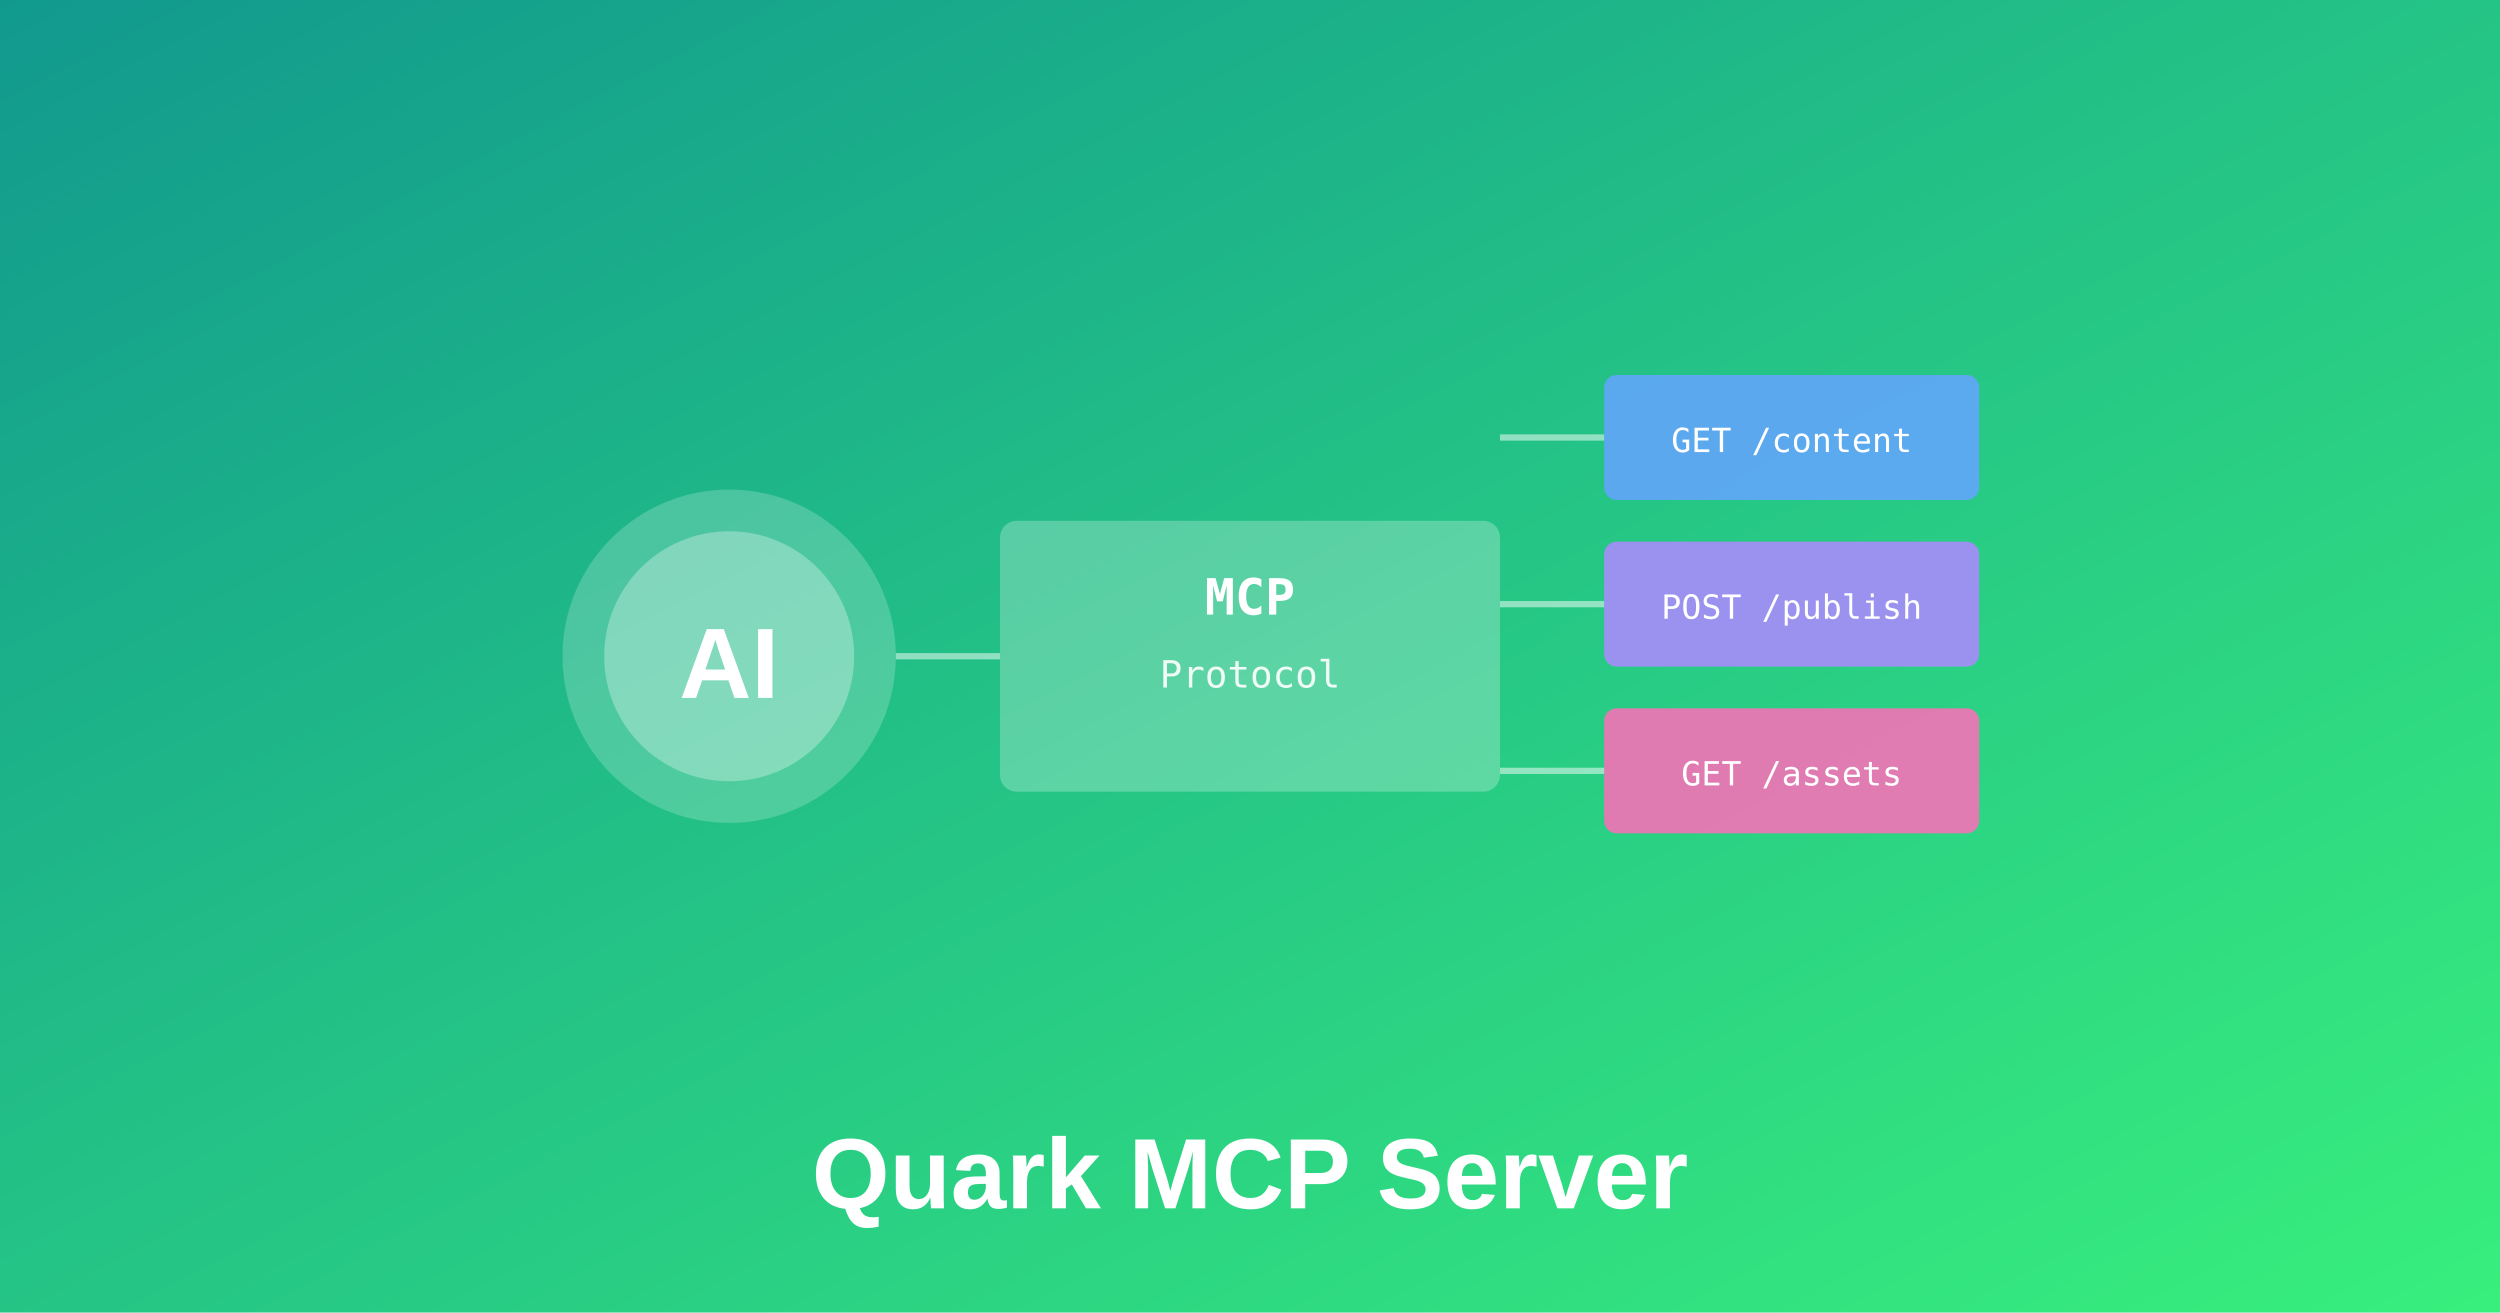
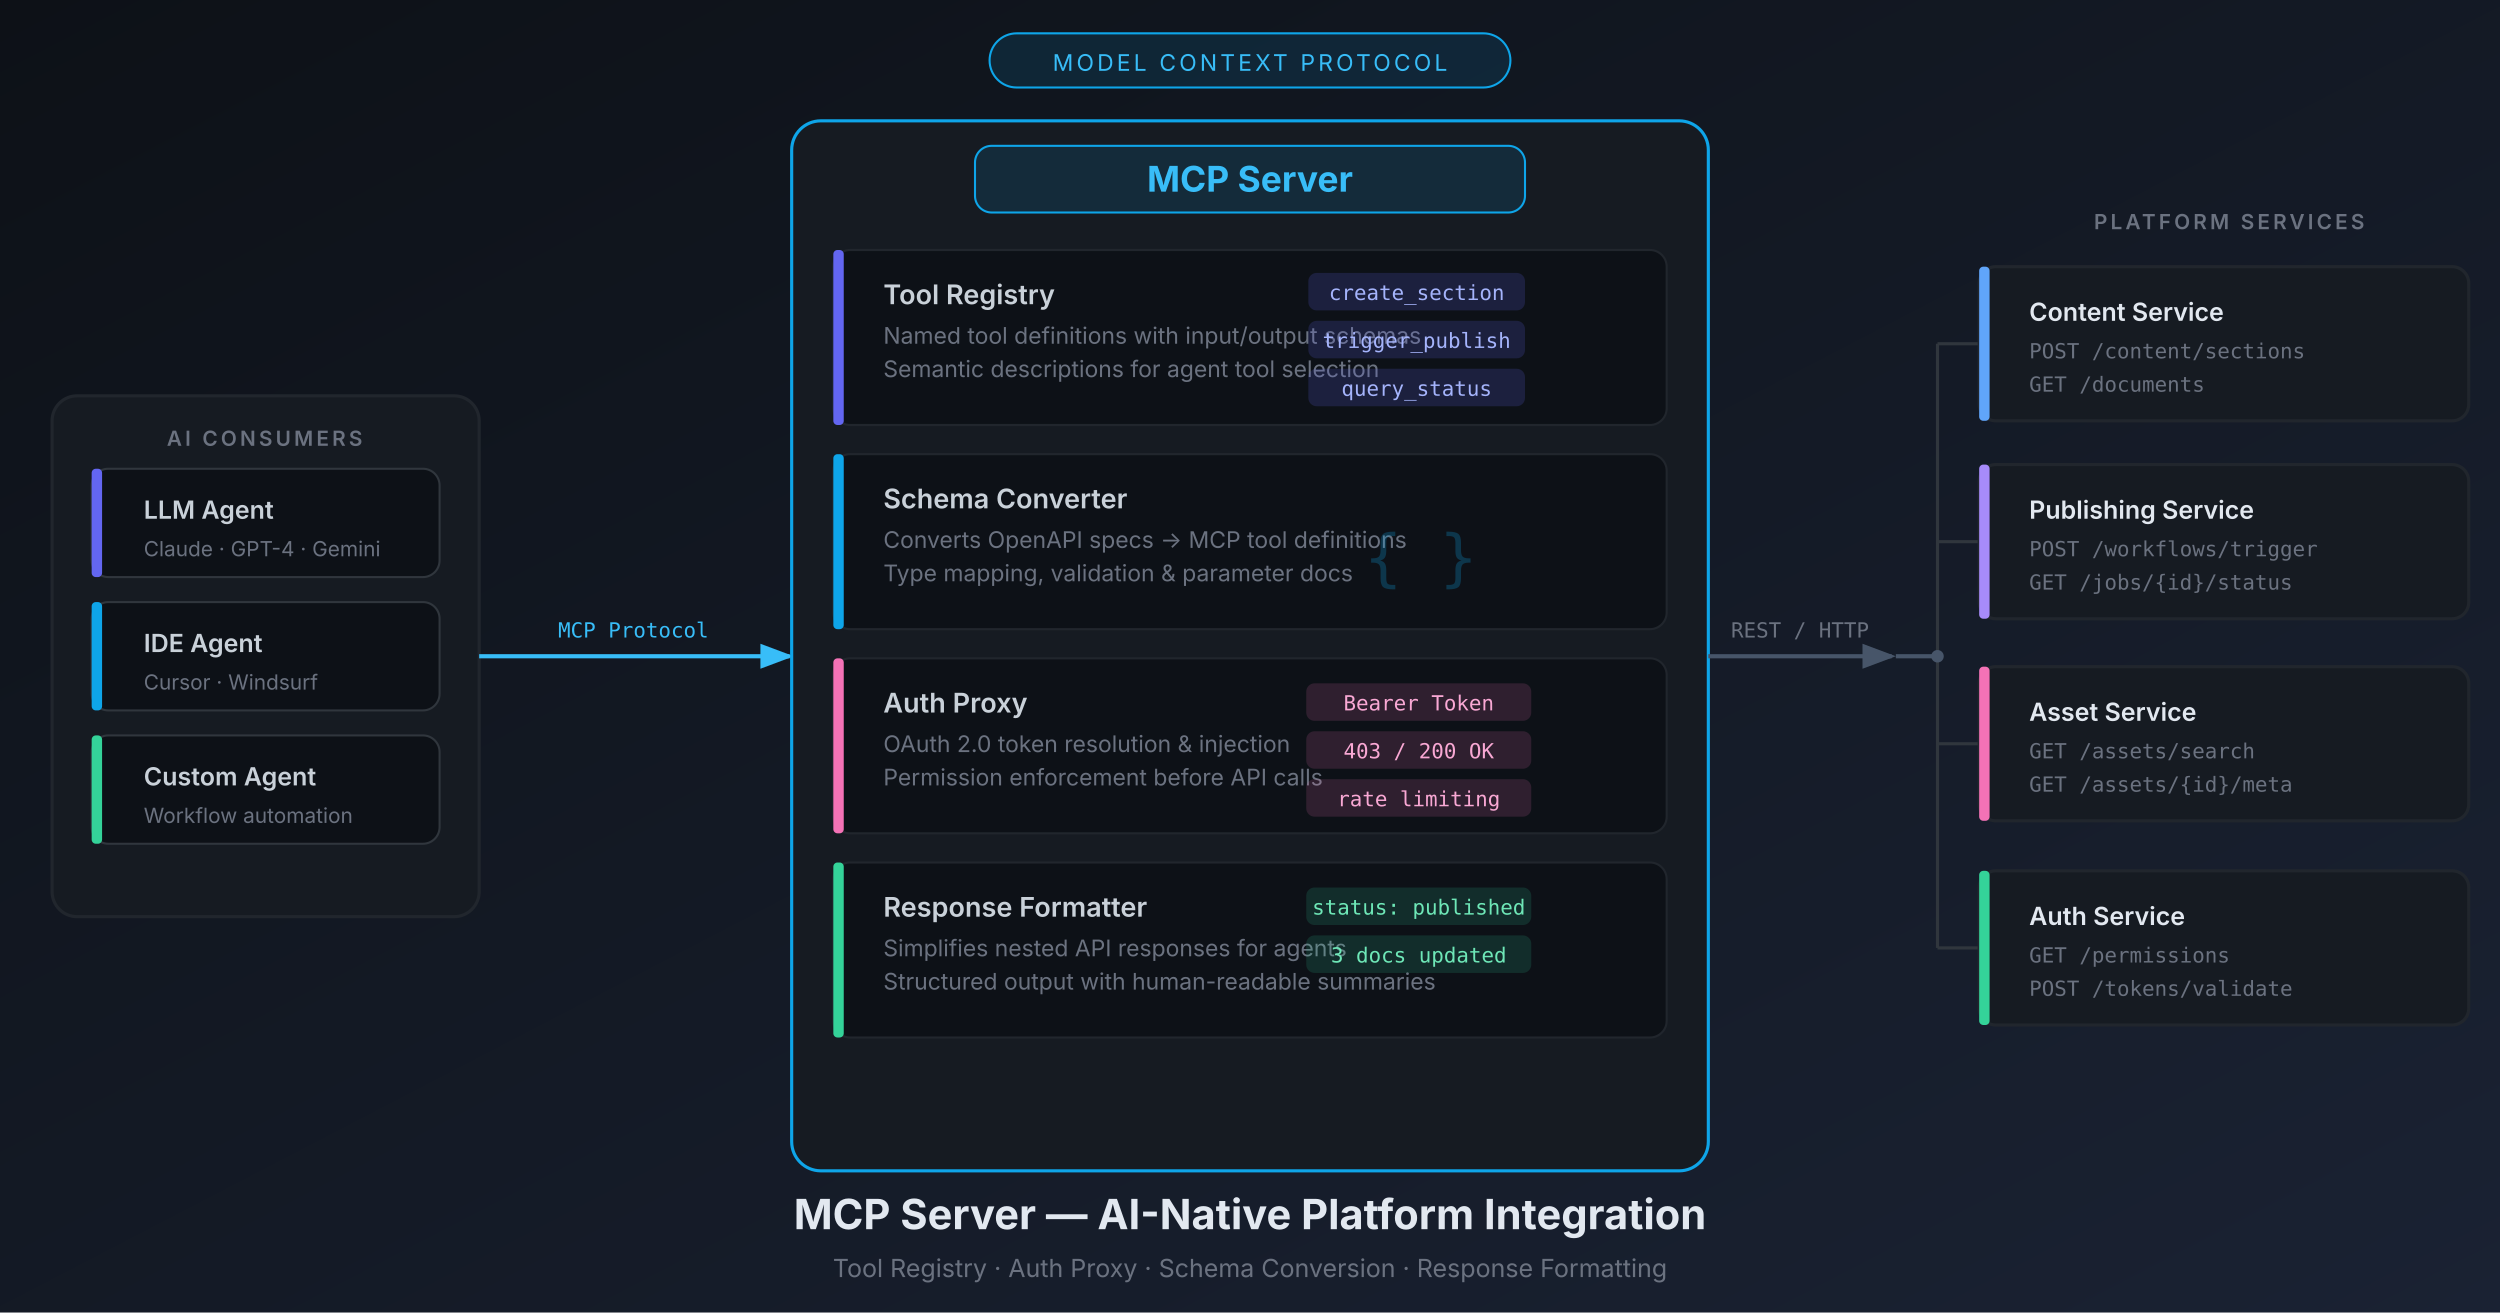
<svg xmlns="http://www.w3.org/2000/svg" width="1200" height="630" viewBox="0 0 1200 630">
  <defs>
-     <linearGradient id="bgGrad2" x1="0%" y1="0%" x2="100%" y2="100%">
-       <stop offset="0%" style="stop-color:#11998e;stop-opacity:1" />
-       <stop offset="100%" style="stop-color:#38ef7d;stop-opacity:1" />
+     <linearGradient id="bg" x1="0%" y1="0%" x2="100%" y2="100%">
+       <stop offset="0%" stop-color="#0d1117" />
+       <stop offset="100%" stop-color="#1a2233" />
    </linearGradient>
+     <marker id="arrowBlue" markerWidth="8" markerHeight="6" refX="7" refY="3" orient="auto">
+       <polygon points="0 0, 8 3, 0 6" fill="#38bdf8" />
+     </marker>
+     <marker id="arrowGray" markerWidth="8" markerHeight="6" refX="7" refY="3" orient="auto">
+       <polygon points="0 0, 8 3, 0 6" fill="#475569" />
+     </marker>
  </defs>
-   <rect width="1200" height="630" fill="url(#bgGrad2)" />
-   <circle cx="350" cy="315" r="80" fill="white" opacity="0.2" />
-   <circle cx="350" cy="315" r="60" fill="white" opacity="0.3" />
-   <text x="350" y="335" font-family="Arial, sans-serif" font-size="48" font-weight="bold" fill="white" text-anchor="middle">AI</text>
-   <rect x="480" y="250" width="240" height="130" rx="8" fill="white" opacity="0.25" />
-   <text x="600" y="295" font-family="monospace" font-size="24" font-weight="bold" fill="white" text-anchor="middle">MCP</text>
-   <text x="600" y="330" font-family="monospace" font-size="18" fill="white" text-anchor="middle" opacity="0.9">Protocol</text>
-   <rect x="770" y="180" width="180" height="60" rx="6" fill="#60a5fa" opacity="0.9" />
-   <text x="860" y="217" font-family="monospace" font-size="16" fill="white" text-anchor="middle">GET /content</text>
-   <rect x="770" y="260" width="180" height="60" rx="6" fill="#a78bfa" opacity="0.9" />
-   <text x="860" y="297" font-family="monospace" font-size="16" fill="white" text-anchor="middle">POST /publish</text>
-   <rect x="770" y="340" width="180" height="60" rx="6" fill="#f472b6" opacity="0.9" />
-   <text x="860" y="377" font-family="monospace" font-size="16" fill="white" text-anchor="middle">GET /assets</text>
-   <line x1="430" y1="315" x2="480" y2="315" stroke="white" stroke-width="3" opacity="0.5" />
-   <line x1="720" y1="210" x2="770" y2="210" stroke="white" stroke-width="3" opacity="0.5" />
-   <line x1="720" y1="290" x2="770" y2="290" stroke="white" stroke-width="3" opacity="0.5" />
-   <line x1="720" y1="370" x2="770" y2="370" stroke="white" stroke-width="3" opacity="0.5" />
-   <text x="600" y="580" font-family="Arial, sans-serif" font-size="48" font-weight="bold" fill="white" text-anchor="middle">
-     Quark MCP Server
-   </text>
+   <rect width="1200" height="630" fill="url(#bg)" />
+   <rect x="475" y="16" width="250" height="26" rx="13" fill="#0ea5e9" fill-opacity="0.12" stroke="#0ea5e9" stroke-width="1" />
+   <text x="600" y="34" font-family="-apple-system, system-ui, sans-serif" font-size="11" fill="#38bdf8" text-anchor="middle" letter-spacing="1.5">MODEL CONTEXT PROTOCOL</text>
+   <rect x="25" y="190" width="205" height="250" rx="12" fill="#161b22" stroke="#21262d" stroke-width="1.5" />
+   <text x="127" y="214" font-family="-apple-system, system-ui, sans-serif" font-size="10" fill="#6b7280" text-anchor="middle" letter-spacing="1.5" font-weight="600">AI CONSUMERS</text>
+   <rect x="44" y="225" width="167" height="52" rx="8" fill="#0d1117" stroke="#30363d" stroke-width="1" />
+   <rect x="44" y="225" width="5" height="52" rx="2" fill="#6366f1" />
+   <text x="69" y="249" font-family="-apple-system, system-ui, sans-serif" font-size="12" font-weight="600" fill="#c9d1d9">LLM Agent</text>
+   <text x="69" y="267" font-family="-apple-system, system-ui, sans-serif" font-size="10" fill="#6b7280">Claude · GPT-4 · Gemini</text>
+   <rect x="44" y="289" width="167" height="52" rx="8" fill="#0d1117" stroke="#30363d" stroke-width="1" />
+   <rect x="44" y="289" width="5" height="52" rx="2" fill="#0ea5e9" />
+   <text x="69" y="313" font-family="-apple-system, system-ui, sans-serif" font-size="12" font-weight="600" fill="#c9d1d9">IDE Agent</text>
+   <text x="69" y="331" font-family="-apple-system, system-ui, sans-serif" font-size="10" fill="#6b7280">Cursor · Windsurf</text>
+   <rect x="44" y="353" width="167" height="52" rx="8" fill="#0d1117" stroke="#30363d" stroke-width="1" />
+   <rect x="44" y="353" width="5" height="52" rx="2" fill="#34d399" />
+   <text x="69" y="377" font-family="-apple-system, system-ui, sans-serif" font-size="12" font-weight="600" fill="#c9d1d9">Custom Agent</text>
+   <text x="69" y="395" font-family="-apple-system, system-ui, sans-serif" font-size="10" fill="#6b7280">Workflow automation</text>
+   <line x1="230" y1="315" x2="379" y2="315" stroke="#38bdf8" stroke-width="2" marker-end="url(#arrowBlue)" />
+   <text x="304" y="306" font-family="monospace" font-size="10" fill="#38bdf8" text-anchor="middle">MCP Protocol</text>
+   <rect x="380" y="58" width="440" height="504" rx="14" fill="#161b22" stroke="#0ea5e9" stroke-width="1.5" />
+   <rect x="468" y="70" width="264" height="32" rx="8" fill="#0ea5e9" fill-opacity="0.12" stroke="#0ea5e9" stroke-width="1" />
+   <text x="600" y="92" font-family="-apple-system, system-ui, sans-serif" font-size="17" font-weight="700" fill="#38bdf8" text-anchor="middle">MCP Server</text>
+   <rect x="400" y="120" width="400" height="84" rx="8" fill="#0d1117" stroke="#21262d" stroke-width="1" />
+   <rect x="400" y="120" width="5" height="84" rx="2" fill="#6366f1" />
+   <text x="424" y="146" font-family="-apple-system, system-ui, sans-serif" font-size="13" font-weight="600" fill="#c9d1d9">Tool Registry</text>
+   <text x="424" y="165" font-family="-apple-system, system-ui, sans-serif" font-size="11" fill="#6b7280">Named tool definitions with input/output schemas</text>
+   <text x="424" y="181" font-family="-apple-system, system-ui, sans-serif" font-size="11" fill="#6b7280">Semantic descriptions for agent tool selection</text>
+   <rect x="628" y="131" width="104" height="18" rx="4" fill="#6366f1" fill-opacity="0.18" />
+   <text x="680" y="144" font-family="monospace" font-size="10" fill="#a5b4fc" text-anchor="middle">create_section</text>
+   <rect x="628" y="154" width="104" height="18" rx="4" fill="#6366f1" fill-opacity="0.18" />
+   <text x="680" y="167" font-family="monospace" font-size="10" fill="#a5b4fc" text-anchor="middle">trigger_publish</text>
+   <rect x="628" y="177" width="104" height="18" rx="4" fill="#6366f1" fill-opacity="0.18" />
+   <text x="680" y="190" font-family="monospace" font-size="10" fill="#a5b4fc" text-anchor="middle">query_status</text>
+   <rect x="400" y="218" width="400" height="84" rx="8" fill="#0d1117" stroke="#21262d" stroke-width="1" />
+   <rect x="400" y="218" width="5" height="84" rx="2" fill="#0ea5e9" />
+   <text x="424" y="244" font-family="-apple-system, system-ui, sans-serif" font-size="13" font-weight="600" fill="#c9d1d9">Schema Converter</text>
+   <text x="424" y="263" font-family="-apple-system, system-ui, sans-serif" font-size="11" fill="#6b7280">Converts OpenAPI specs → MCP tool definitions</text>
+   <text x="424" y="279" font-family="-apple-system, system-ui, sans-serif" font-size="11" fill="#6b7280">Type mapping, validation &amp; parameter docs</text>
+   <text x="682" y="278" font-family="monospace" font-size="30" fill="#0ea5e9" fill-opacity="0.25" text-anchor="middle">{ }</text>
+   <rect x="400" y="316" width="400" height="84" rx="8" fill="#0d1117" stroke="#21262d" stroke-width="1" />
+   <rect x="400" y="316" width="5" height="84" rx="2" fill="#f472b6" />
+   <text x="424" y="342" font-family="-apple-system, system-ui, sans-serif" font-size="13" font-weight="600" fill="#c9d1d9">Auth Proxy</text>
+   <text x="424" y="361" font-family="-apple-system, system-ui, sans-serif" font-size="11" fill="#6b7280">OAuth 2.0 token resolution &amp; injection</text>
+   <text x="424" y="377" font-family="-apple-system, system-ui, sans-serif" font-size="11" fill="#6b7280">Permission enforcement before API calls</text>
+   <rect x="627" y="328" width="108" height="18" rx="4" fill="#f472b6" fill-opacity="0.15" />
+   <text x="681" y="341" font-family="monospace" font-size="10" fill="#f9a8d4" text-anchor="middle">Bearer Token</text>
+   <rect x="627" y="351" width="108" height="18" rx="4" fill="#f472b6" fill-opacity="0.15" />
+   <text x="681" y="364" font-family="monospace" font-size="10" fill="#f9a8d4" text-anchor="middle">403 / 200 OK</text>
+   <rect x="627" y="374" width="108" height="18" rx="4" fill="#f472b6" fill-opacity="0.15" />
+   <text x="681" y="387" font-family="monospace" font-size="10" fill="#f9a8d4" text-anchor="middle">rate limiting</text>
+   <rect x="400" y="414" width="400" height="84" rx="8" fill="#0d1117" stroke="#21262d" stroke-width="1" />
+   <rect x="400" y="414" width="5" height="84" rx="2" fill="#34d399" />
+   <text x="424" y="440" font-family="-apple-system, system-ui, sans-serif" font-size="13" font-weight="600" fill="#c9d1d9">Response Formatter</text>
+   <text x="424" y="459" font-family="-apple-system, system-ui, sans-serif" font-size="11" fill="#6b7280">Simplifies nested API responses for agents</text>
+   <text x="424" y="475" font-family="-apple-system, system-ui, sans-serif" font-size="11" fill="#6b7280">Structured output with human-readable summaries</text>
+   <rect x="627" y="426" width="108" height="18" rx="4" fill="#34d399" fill-opacity="0.15" />
+   <text x="681" y="439" font-family="monospace" font-size="10" fill="#6ee7b7" text-anchor="middle">status: published</text>
+   <rect x="627" y="449" width="108" height="18" rx="4" fill="#34d399" fill-opacity="0.15" />
+   <text x="681" y="462" font-family="monospace" font-size="10" fill="#6ee7b7" text-anchor="middle">3 docs updated</text>
+   <line x1="820" y1="315" x2="908" y2="315" stroke="#475569" stroke-width="2" marker-end="url(#arrowGray)" />
+   <text x="864" y="306" font-family="monospace" font-size="10" fill="#6b7280" text-anchor="middle">REST / HTTP</text>
+   <line x1="910" y1="315" x2="930" y2="315" stroke="#475569" stroke-width="2" />
+   <line x1="930" y1="165" x2="930" y2="455" stroke="#30363d" stroke-width="1.5" />
+   <circle cx="930" cy="315" r="3" fill="#475569" />
+   <line x1="930" y1="165" x2="950" y2="165" stroke="#30363d" stroke-width="1.5" />
+   <line x1="930" y1="260" x2="950" y2="260" stroke="#30363d" stroke-width="1.5" />
+   <line x1="930" y1="357" x2="950" y2="357" stroke="#30363d" stroke-width="1.5" />
+   <line x1="930" y1="455" x2="950" y2="455" stroke="#30363d" stroke-width="1.5" />
+   <text x="1070" y="110" font-family="-apple-system, system-ui, sans-serif" font-size="10" fill="#6b7280" text-anchor="middle" letter-spacing="1.5" font-weight="600">PLATFORM SERVICES</text>
+   <rect x="950" y="128" width="235" height="74" rx="8" fill="#161b22" stroke="#21262d" stroke-width="1.5" />
+   <rect x="950" y="128" width="5" height="74" rx="2" fill="#60a5fa" />
+   <text x="974" y="154" font-family="-apple-system, system-ui, sans-serif" font-size="12" font-weight="600" fill="#e2e8f0">Content Service</text>
+   <text x="974" y="172" font-family="monospace" font-size="10" fill="#6b7280">POST /content/sections</text>
+   <text x="974" y="188" font-family="monospace" font-size="10" fill="#6b7280">GET  /documents</text>
+   <rect x="950" y="223" width="235" height="74" rx="8" fill="#161b22" stroke="#21262d" stroke-width="1.5" />
+   <rect x="950" y="223" width="5" height="74" rx="2" fill="#a78bfa" />
+   <text x="974" y="249" font-family="-apple-system, system-ui, sans-serif" font-size="12" font-weight="600" fill="#e2e8f0">Publishing Service</text>
+   <text x="974" y="267" font-family="monospace" font-size="10" fill="#6b7280">POST /workflows/trigger</text>
+   <text x="974" y="283" font-family="monospace" font-size="10" fill="#6b7280">GET  /jobs/{id}/status</text>
+   <rect x="950" y="320" width="235" height="74" rx="8" fill="#161b22" stroke="#21262d" stroke-width="1.5" />
+   <rect x="950" y="320" width="5" height="74" rx="2" fill="#f472b6" />
+   <text x="974" y="346" font-family="-apple-system, system-ui, sans-serif" font-size="12" font-weight="600" fill="#e2e8f0">Asset Service</text>
+   <text x="974" y="364" font-family="monospace" font-size="10" fill="#6b7280">GET  /assets/search</text>
+   <text x="974" y="380" font-family="monospace" font-size="10" fill="#6b7280">GET  /assets/{id}/meta</text>
+   <rect x="950" y="418" width="235" height="74" rx="8" fill="#161b22" stroke="#21262d" stroke-width="1.5" />
+   <rect x="950" y="418" width="5" height="74" rx="2" fill="#34d399" />
+   <text x="974" y="444" font-family="-apple-system, system-ui, sans-serif" font-size="12" font-weight="600" fill="#e2e8f0">Auth Service</text>
+   <text x="974" y="462" font-family="monospace" font-size="10" fill="#6b7280">GET  /permissions</text>
+   <text x="974" y="478" font-family="monospace" font-size="10" fill="#6b7280">POST /tokens/validate</text>
+   <text x="600" y="590" font-family="-apple-system, system-ui, sans-serif" font-size="20" font-weight="700" fill="#e2e8f0" text-anchor="middle">MCP Server — AI-Native Platform Integration</text>
+   <text x="600" y="613" font-family="-apple-system, system-ui, sans-serif" font-size="12" fill="#6b7280" text-anchor="middle">Tool Registry · Auth Proxy · Schema Conversion · Response Formatting</text>
</svg>
